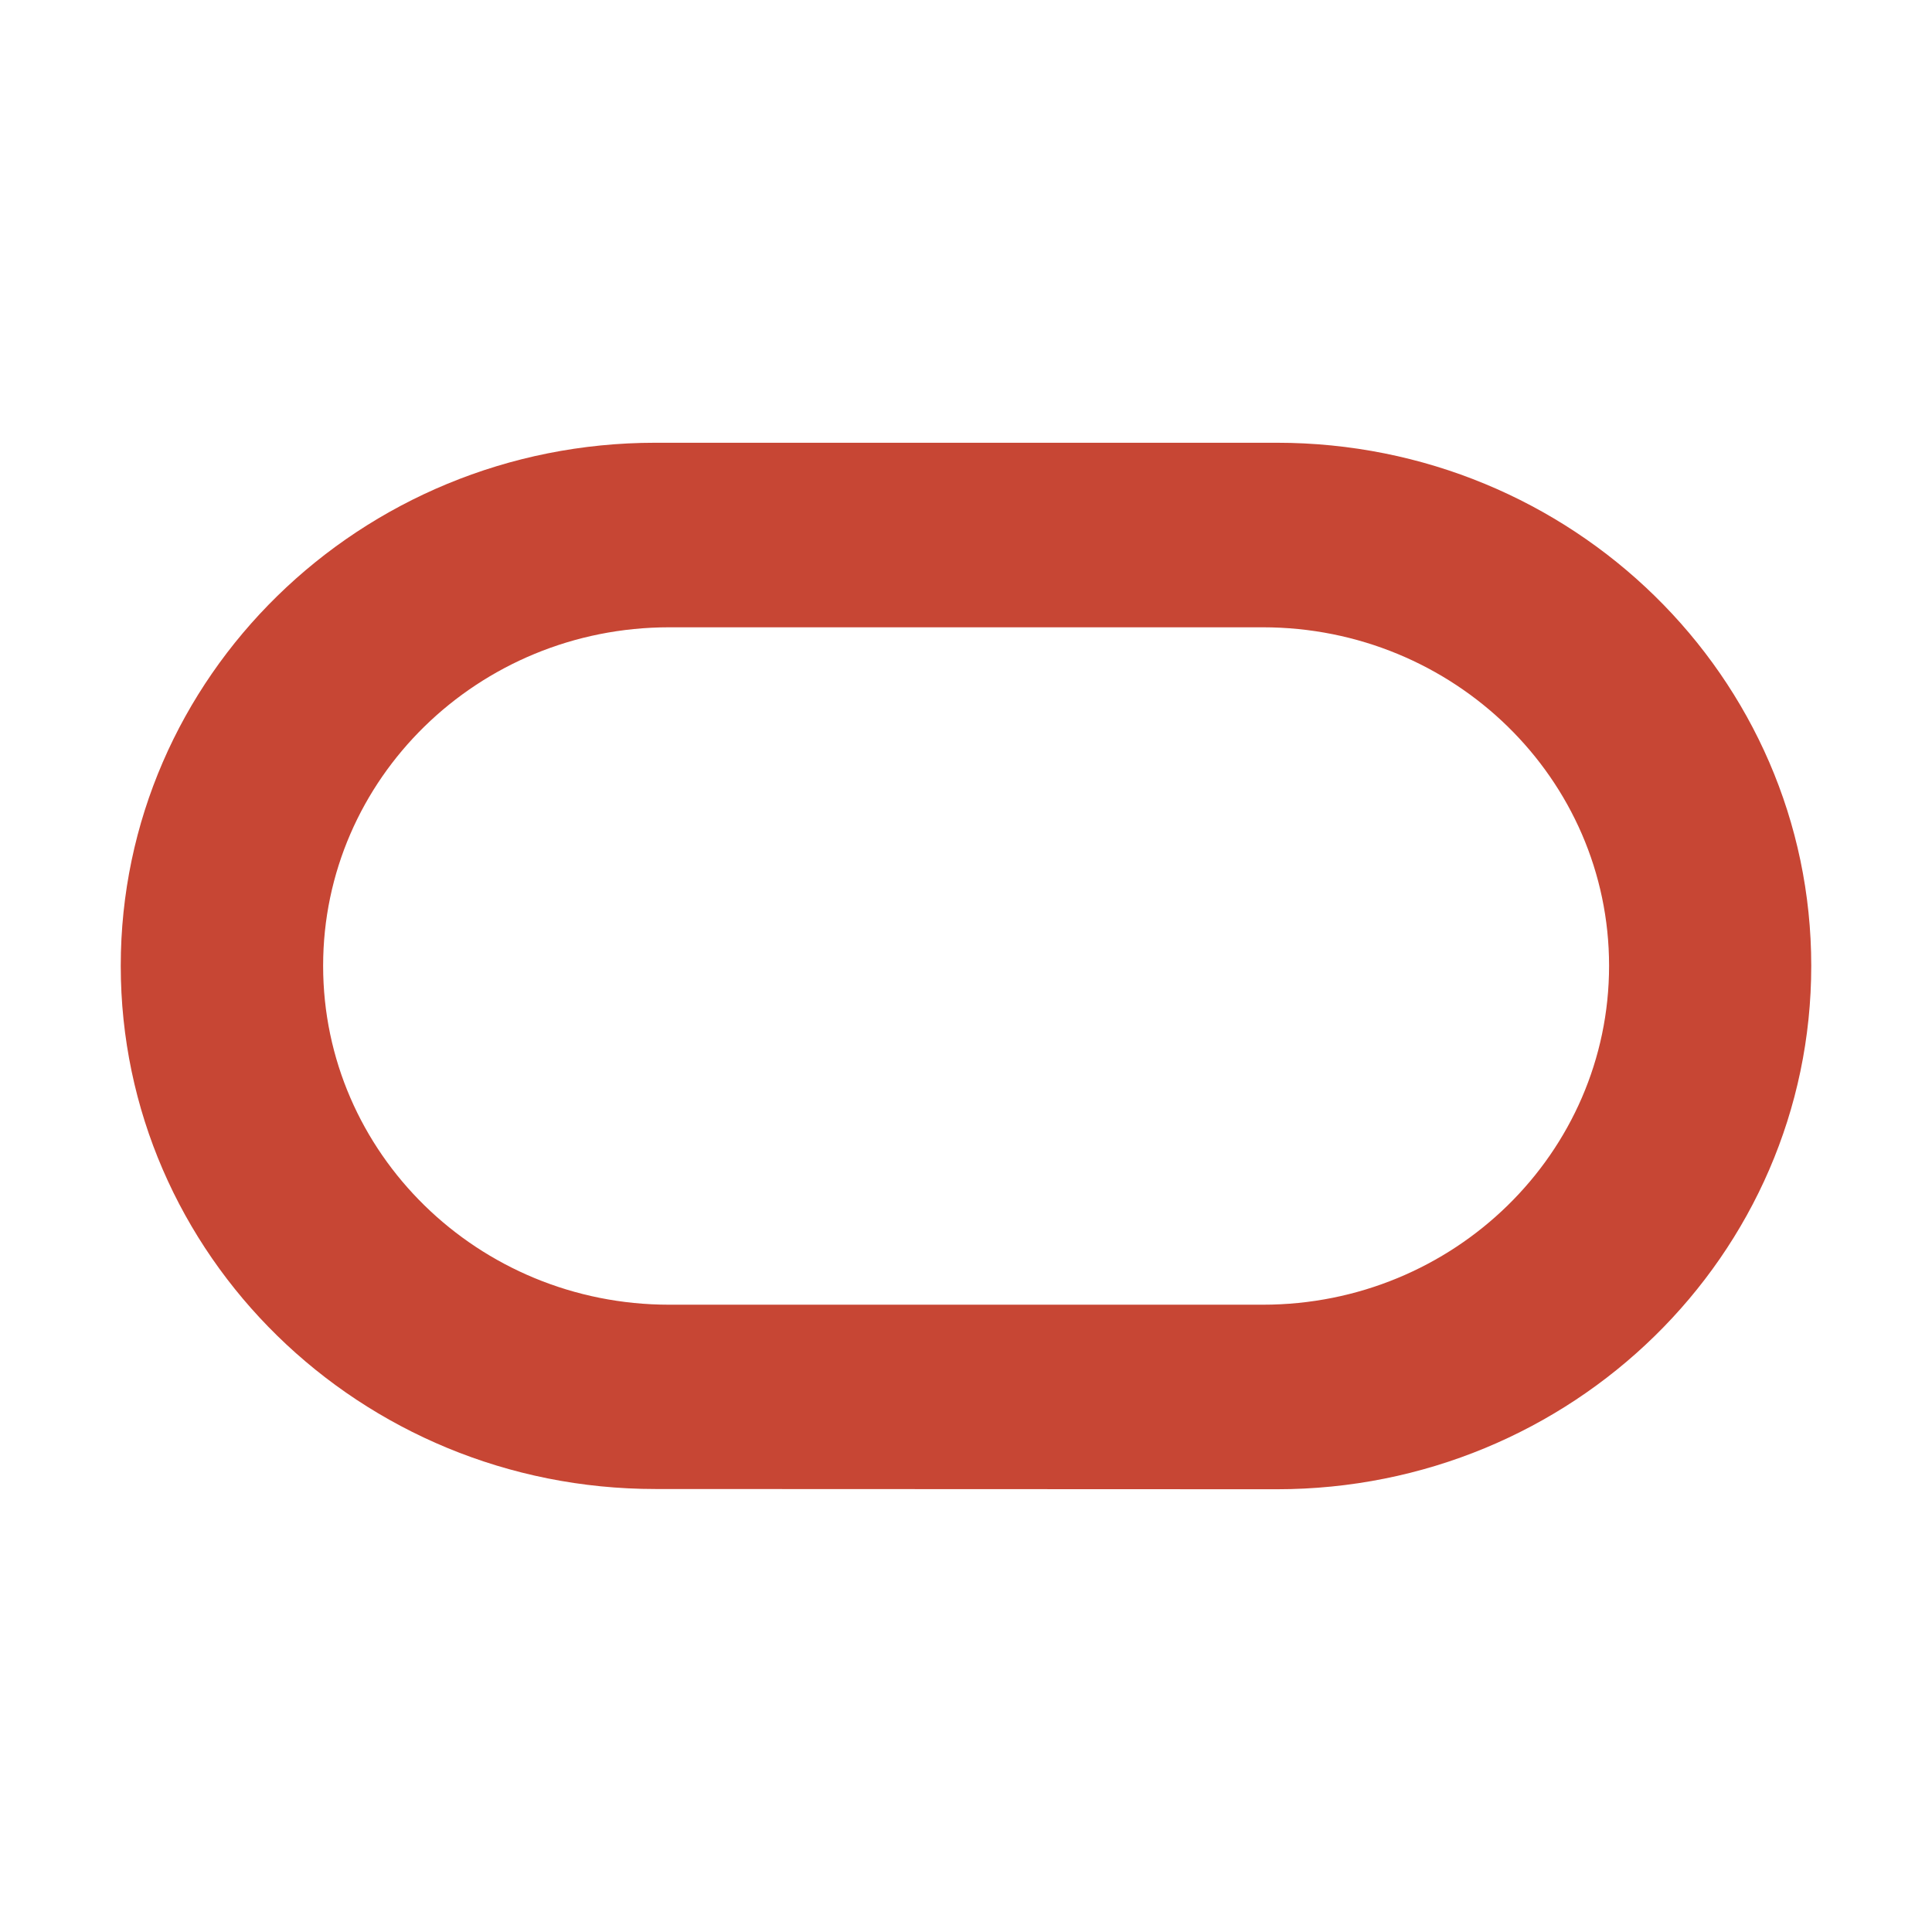
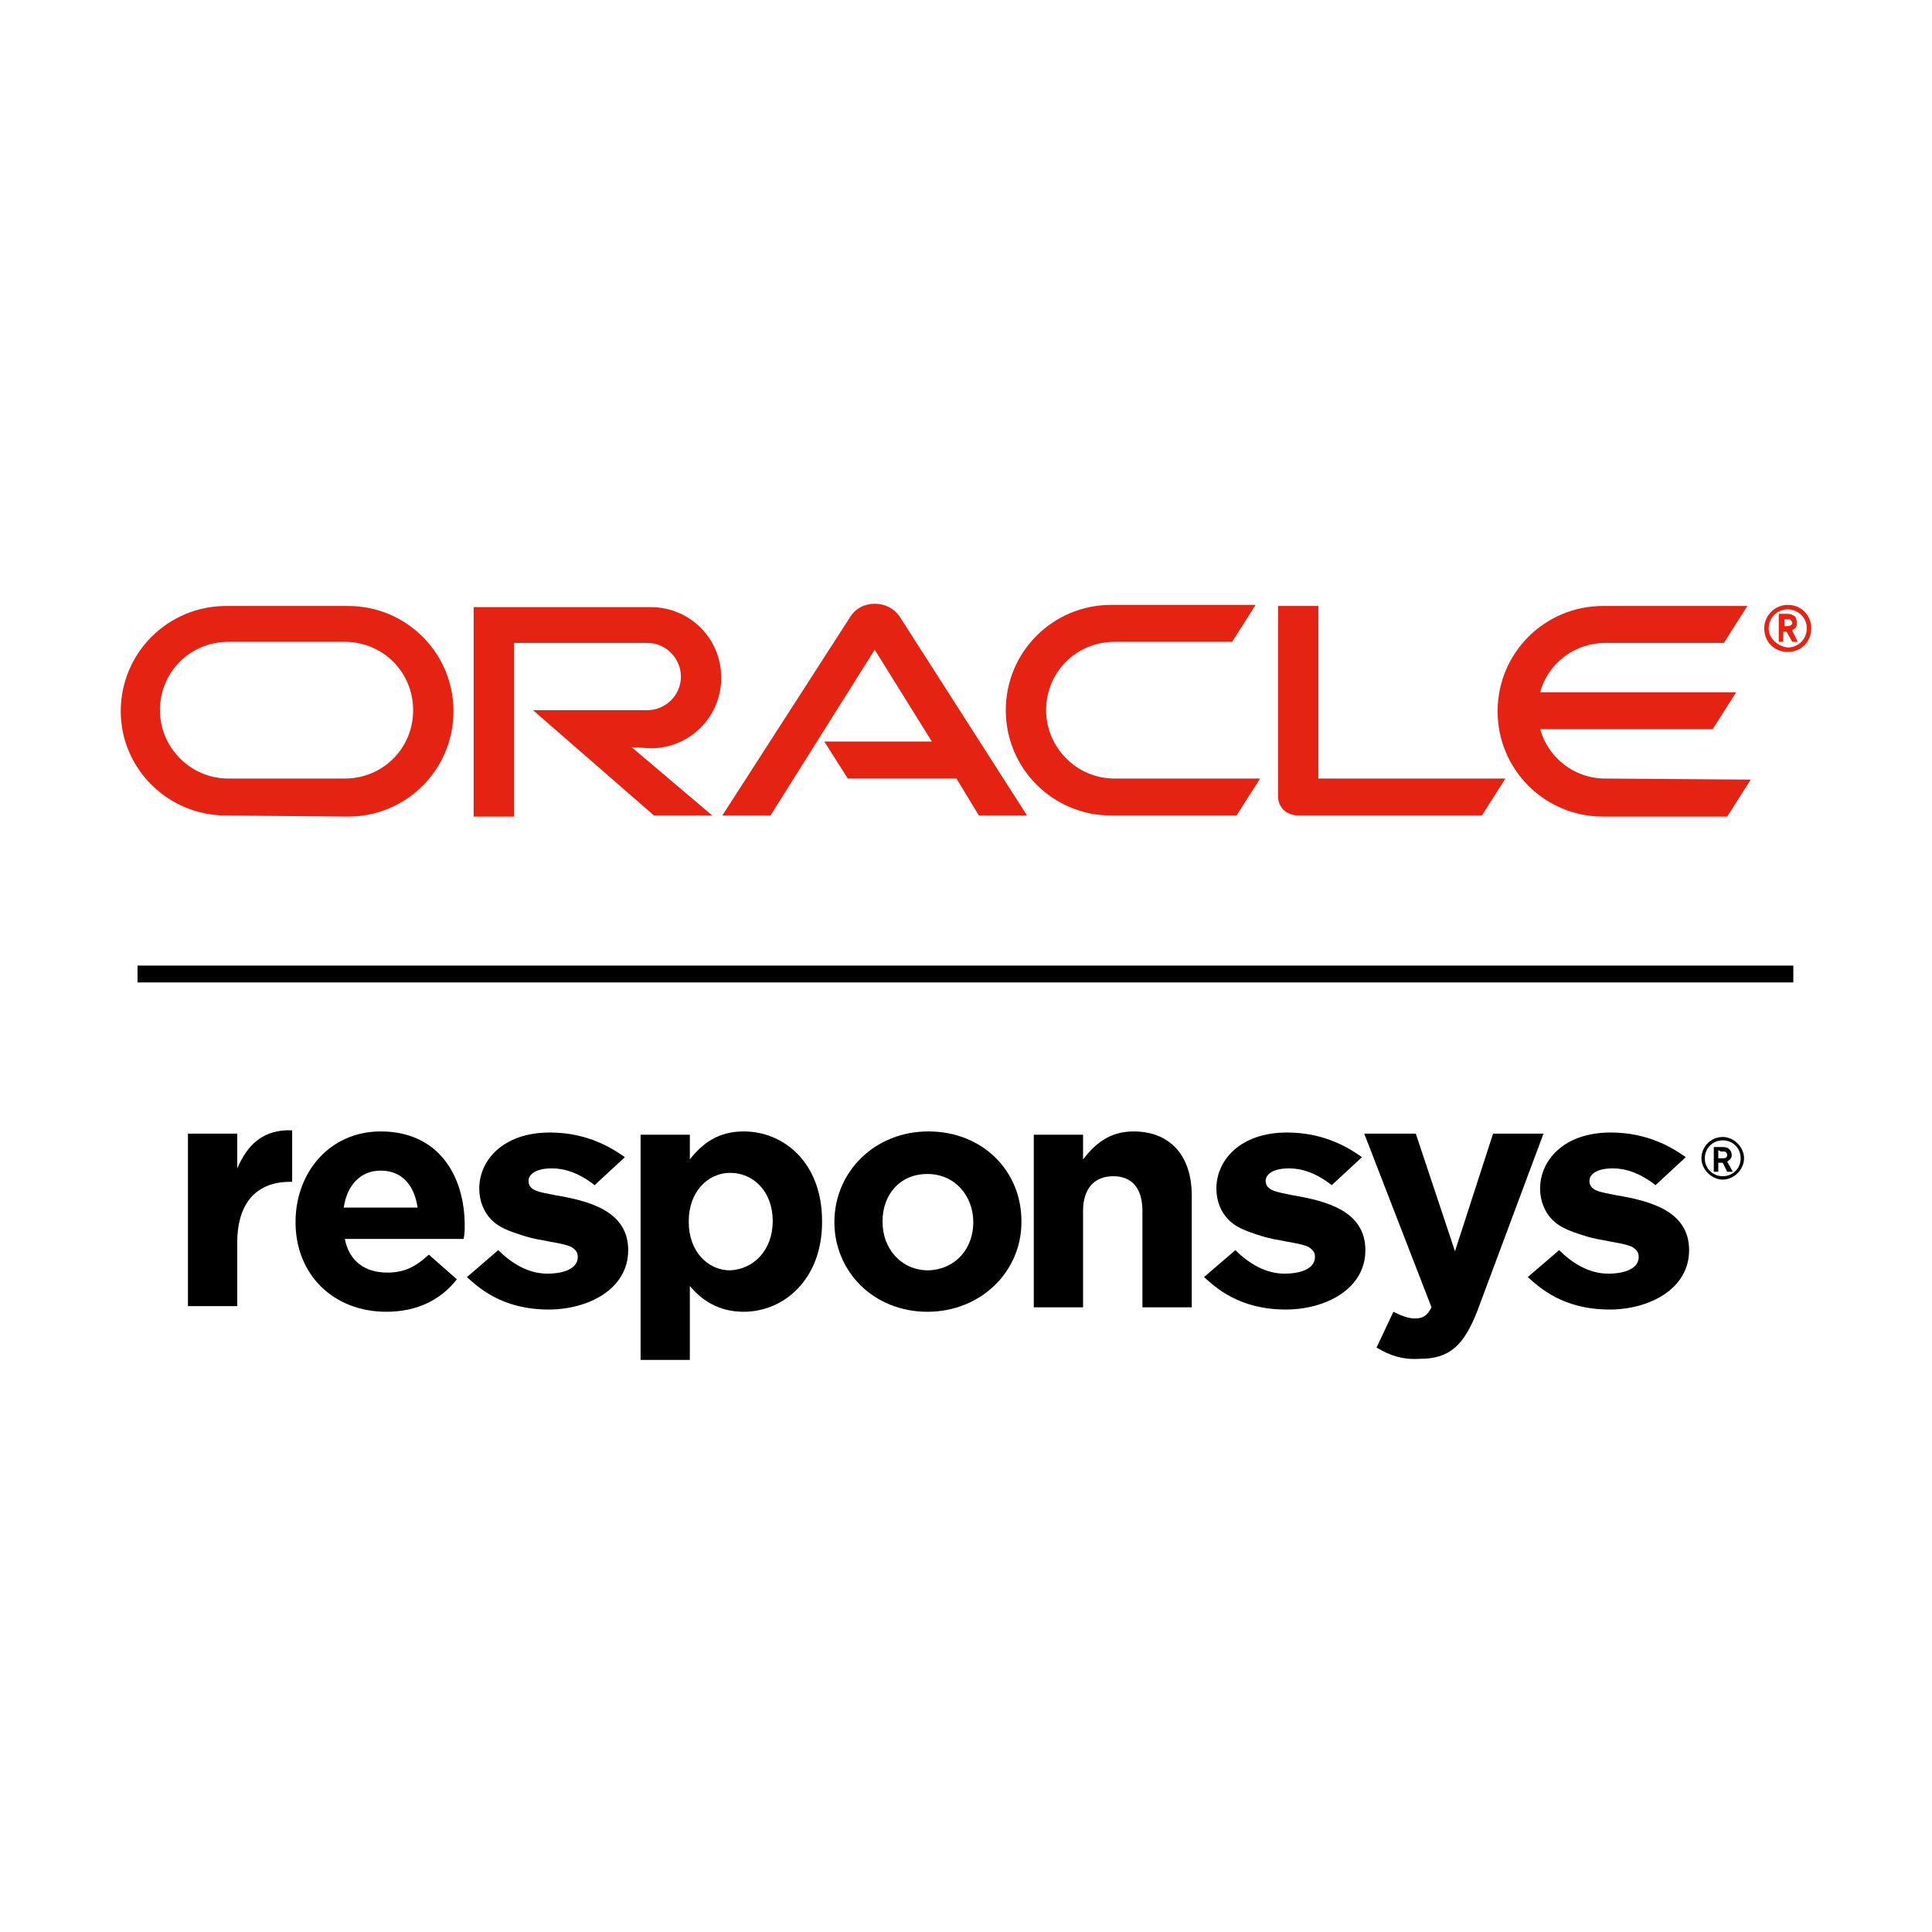
- <svg xmlns="http://www.w3.org/2000/svg" width="32" height="32" viewBox="0 0 48 48">
-   <path fill="#C74634" fill-rule="evenodd" clip-rule="evenodd" d="M31.722 11C39.056 11 45 16.818 45 23.995 45 31.182 39.056 37 31.722 37l-15.44-.006C8.948 36.994 3 31.179 3 23.995 3 16.818 8.948 11 16.282 11h15.44zm-.35 4.585H16.628c-4.749 0-8.6 3.765-8.6 8.41 0 4.652 3.851 8.42 8.6 8.42h14.746c4.749 0 8.603-3.768 8.603-8.42 0-4.645-3.854-8.41-8.603-8.41z" />
+ <svg xmlns="http://www.w3.org/2000/svg" width="32" height="32" viewBox="0 0 32 32" fill="none">
+   <g clip-path="url(#clip0_1803_179)">
+     <path d="M13.653 12.282H15.434L14.488 10.761L12.762 13.507H11.964L14.079 10.223C14.172 10.074 14.321 10 14.488 10C14.655 10 14.803 10.074 14.896 10.204L17.011 13.507H16.213L15.842 12.895H14.042L13.653 12.282Z" fill="#E42313" />
+     <path d="M21.836 12.895V10.037H21.168V13.191C21.168 13.284 21.205 13.358 21.26 13.414C21.316 13.47 21.409 13.507 21.502 13.507H24.545L24.934 12.895H21.836Z" fill="#E42313" />
+     <path d="M10.777 12.394C11.426 12.394 11.946 11.874 11.946 11.225C11.946 10.575 11.426 10.056 10.777 10.056H7.845V13.525H8.513V10.649H10.721C11.037 10.649 11.278 10.909 11.278 11.206C11.278 11.521 11.018 11.763 10.721 11.763H8.828L10.832 13.507H11.797L10.461 12.375L10.777 12.394Z" fill="#E42313" />
+     <path d="M3.744 13.507C2.779 13.507 2 12.728 2 11.781C2 10.816 2.779 10.037 3.744 10.037H5.767C6.732 10.037 7.511 10.816 7.511 11.781C7.511 12.746 6.732 13.525 5.767 13.525L3.744 13.507ZM5.711 12.895C6.342 12.895 6.843 12.394 6.843 11.763C6.843 11.132 6.342 10.631 5.711 10.631H3.781C3.15 10.631 2.649 11.132 2.649 11.763C2.649 12.375 3.15 12.895 3.781 12.895H5.711Z" fill="#E42313" />
+     <path d="M18.403 13.507C17.438 13.507 16.659 12.728 16.659 11.763C16.659 10.798 17.438 10.019 18.403 10.019H20.797L20.407 10.631H18.459C17.828 10.631 17.327 11.132 17.327 11.763C17.327 12.375 17.828 12.895 18.459 12.895H20.871L20.481 13.507H18.403Z" fill="#E42313" />
+     <path d="M26.586 12.895C26.066 12.895 25.64 12.542 25.51 12.078H28.367L28.757 11.466H25.51C25.64 10.983 26.085 10.649 26.586 10.649H28.553L28.942 10.037H26.549C25.584 10.037 24.805 10.816 24.805 11.781C24.805 12.746 25.584 13.525 26.549 13.525H28.608L28.998 12.913L26.586 12.895Z" fill="#E42313" />
+     <path d="M29.295 10.408C29.295 10.241 29.425 10.093 29.61 10.093C29.777 10.093 29.926 10.223 29.926 10.408C29.926 10.575 29.796 10.724 29.61 10.724C29.443 10.705 29.295 10.575 29.295 10.408ZM29.61 10.798C29.833 10.798 30 10.631 30 10.408C30 10.186 29.833 10.019 29.61 10.019C29.388 10.019 29.221 10.204 29.221 10.408C29.221 10.631 29.388 10.798 29.61 10.798ZM29.573 10.167C29.629 10.167 29.666 10.167 29.685 10.186C29.759 10.204 29.759 10.278 29.759 10.315C29.759 10.315 29.759 10.334 29.759 10.353C29.759 10.371 29.74 10.408 29.703 10.427C29.703 10.427 29.703 10.427 29.685 10.445L29.777 10.631H29.685L29.592 10.464H29.536V10.631H29.462V10.167H29.573ZM29.592 10.371C29.61 10.371 29.648 10.371 29.666 10.353C29.685 10.334 29.685 10.334 29.685 10.315C29.685 10.297 29.666 10.278 29.648 10.26C29.629 10.26 29.61 10.26 29.573 10.26H29.555V10.371H29.592Z" fill="#E42313" />
+     <path d="M3.113 18.777H3.93V19.352C4.097 18.962 4.356 18.703 4.839 18.721V19.575H4.802C4.264 19.575 3.93 19.909 3.93 20.577V21.634H3.113V18.777Z" fill="black" />
+     <path d="M4.895 20.243C4.895 19.408 5.47 18.74 6.305 18.74C7.27 18.74 7.697 19.482 7.697 20.298C7.697 20.354 7.697 20.447 7.678 20.521H5.711C5.785 20.892 6.045 21.078 6.416 21.078C6.695 21.078 6.88 20.985 7.103 20.781L7.567 21.189C7.307 21.523 6.917 21.727 6.398 21.727C5.526 21.727 4.895 21.115 4.895 20.243ZM6.917 20.001C6.862 19.63 6.657 19.389 6.305 19.389C5.971 19.389 5.748 19.63 5.693 20.001H6.917Z" fill="black" />
+     <path d="M8.253 20.706C8.476 20.929 8.754 21.096 9.069 21.096C9.274 21.096 9.57 21.041 9.57 20.818C9.57 20.725 9.515 20.688 9.459 20.651C9.329 20.595 9.144 20.577 8.977 20.54C8.847 20.521 8.717 20.484 8.606 20.447C8.439 20.391 8.272 20.335 8.142 20.206C8.012 20.076 7.938 19.89 7.938 19.686C7.938 19.222 8.327 18.758 9.107 18.758C9.756 18.758 10.164 19.037 10.35 19.166L9.849 19.63C9.589 19.426 9.348 19.352 9.144 19.352C8.828 19.352 8.754 19.482 8.754 19.556C8.754 19.723 8.921 19.742 9.199 19.797C9.756 19.89 10.405 20.057 10.405 20.706C10.405 21.356 9.738 21.69 9.088 21.69C8.309 21.69 7.919 21.319 7.734 21.152L8.253 20.706Z" fill="black" />
+     <path d="M10.61 18.795H11.426V19.203C11.63 18.944 11.89 18.74 12.317 18.74C12.985 18.74 13.616 19.259 13.616 20.224V20.243C13.616 21.189 12.985 21.727 12.317 21.727C11.89 21.727 11.612 21.523 11.426 21.3V22.525H10.61V18.795ZM12.799 20.224C12.799 19.742 12.484 19.426 12.094 19.426C11.723 19.426 11.408 19.742 11.408 20.224V20.243C11.408 20.725 11.723 21.041 12.094 21.041C12.484 21.022 12.799 20.706 12.799 20.224Z" fill="black" />
+     <path d="M13.82 20.243C13.82 19.408 14.488 18.74 15.378 18.74C16.269 18.74 16.918 19.389 16.918 20.224V20.243C16.918 21.059 16.25 21.727 15.36 21.727C14.469 21.727 13.82 21.059 13.82 20.243ZM16.121 20.243C16.121 19.816 15.824 19.445 15.36 19.445C14.896 19.445 14.618 19.797 14.618 20.224V20.243C14.618 20.669 14.915 21.041 15.378 21.041C15.842 21.022 16.121 20.669 16.121 20.243Z" fill="black" />
+     <path d="M17.123 18.795H17.939V19.203C18.125 18.962 18.366 18.74 18.774 18.74C19.386 18.74 19.739 19.148 19.739 19.797V21.653H18.922V20.057C18.922 19.667 18.737 19.482 18.44 19.482C18.125 19.482 17.939 19.686 17.939 20.057V21.653H17.123V18.795Z" fill="black" />
+     <path d="M20.462 20.706C20.685 20.929 20.963 21.096 21.279 21.096C21.483 21.096 21.78 21.041 21.78 20.818C21.78 20.725 21.724 20.688 21.669 20.651C21.539 20.595 21.353 20.577 21.186 20.54C21.056 20.521 20.926 20.484 20.815 20.447C20.648 20.391 20.481 20.335 20.351 20.206C20.221 20.076 20.147 19.89 20.147 19.686C20.147 19.222 20.537 18.758 21.316 18.758C21.965 18.758 22.374 19.037 22.559 19.166L22.058 19.63C21.799 19.426 21.557 19.352 21.353 19.352C21.038 19.352 20.963 19.482 20.963 19.556C20.963 19.723 21.149 19.742 21.409 19.797C21.965 19.89 22.615 20.057 22.615 20.706C22.615 21.356 21.947 21.69 21.297 21.69C20.518 21.69 20.128 21.319 19.943 21.152L20.462 20.706Z" fill="black" />
+     <path d="M22.8 22.321L23.079 21.727C23.19 21.783 23.32 21.838 23.431 21.838C23.561 21.838 23.636 21.801 23.71 21.653L22.596 18.777H23.45L24.099 20.725L24.73 18.777H25.565L24.471 21.709C24.248 22.284 24.007 22.506 23.524 22.506C23.227 22.525 23.023 22.451 22.8 22.321Z" fill="black" />
+     <path d="M25.825 20.706C26.048 20.929 26.326 21.096 26.641 21.096C26.846 21.096 27.142 21.041 27.142 20.818C27.142 20.725 27.087 20.688 27.031 20.651C26.901 20.595 26.716 20.577 26.549 20.54C26.419 20.521 26.289 20.484 26.177 20.447C26.011 20.391 25.843 20.335 25.714 20.206C25.584 20.076 25.509 19.89 25.509 19.686C25.509 19.222 25.899 18.758 26.678 18.758C27.328 18.758 27.736 19.037 27.922 19.166L27.421 19.63C27.161 19.426 26.92 19.352 26.716 19.352C26.4 19.352 26.326 19.482 26.326 19.556C26.326 19.723 26.493 19.742 26.771 19.797C27.328 19.89 27.977 20.057 27.977 20.706C27.977 21.356 27.309 21.69 26.66 21.69C25.881 21.69 25.491 21.319 25.305 21.152L25.825 20.706Z" fill="black" />
+     <path d="M28.386 18.999H28.515C28.571 18.999 28.608 18.999 28.645 19.037C28.664 19.055 28.683 19.092 28.683 19.129C28.683 19.203 28.627 19.222 28.608 19.241L28.701 19.408H28.608L28.534 19.259H28.46V19.408H28.386V18.999ZM28.46 19.055V19.185H28.478C28.497 19.185 28.515 19.185 28.534 19.185C28.553 19.185 28.608 19.185 28.608 19.129C28.608 19.129 28.608 19.092 28.571 19.074C28.553 19.074 28.534 19.074 28.497 19.074C28.497 19.055 28.46 19.055 28.46 19.055Z" fill="black" />
+     <path d="M28.887 19.185C28.887 19.37 28.72 19.538 28.534 19.538C28.349 19.538 28.181 19.37 28.181 19.185C28.181 18.999 28.33 18.832 28.534 18.832C28.72 18.832 28.887 18.999 28.887 19.185ZM28.534 18.888C28.367 18.888 28.237 19.018 28.237 19.185C28.237 19.352 28.367 19.482 28.534 19.482C28.701 19.482 28.831 19.352 28.831 19.185C28.831 19.018 28.701 18.888 28.534 18.888Z" fill="black" />
+     <path d="M29.703 15.993H2.278V16.272H29.703V15.993Z" fill="black" />
+   </g>
+   <defs>
+     <clipPath id="clip0_1803_179">
+       <rect width="28" height="12.525" fill="none" transform="translate(2 10)" />
+     </clipPath>
+   </defs>
</svg>
